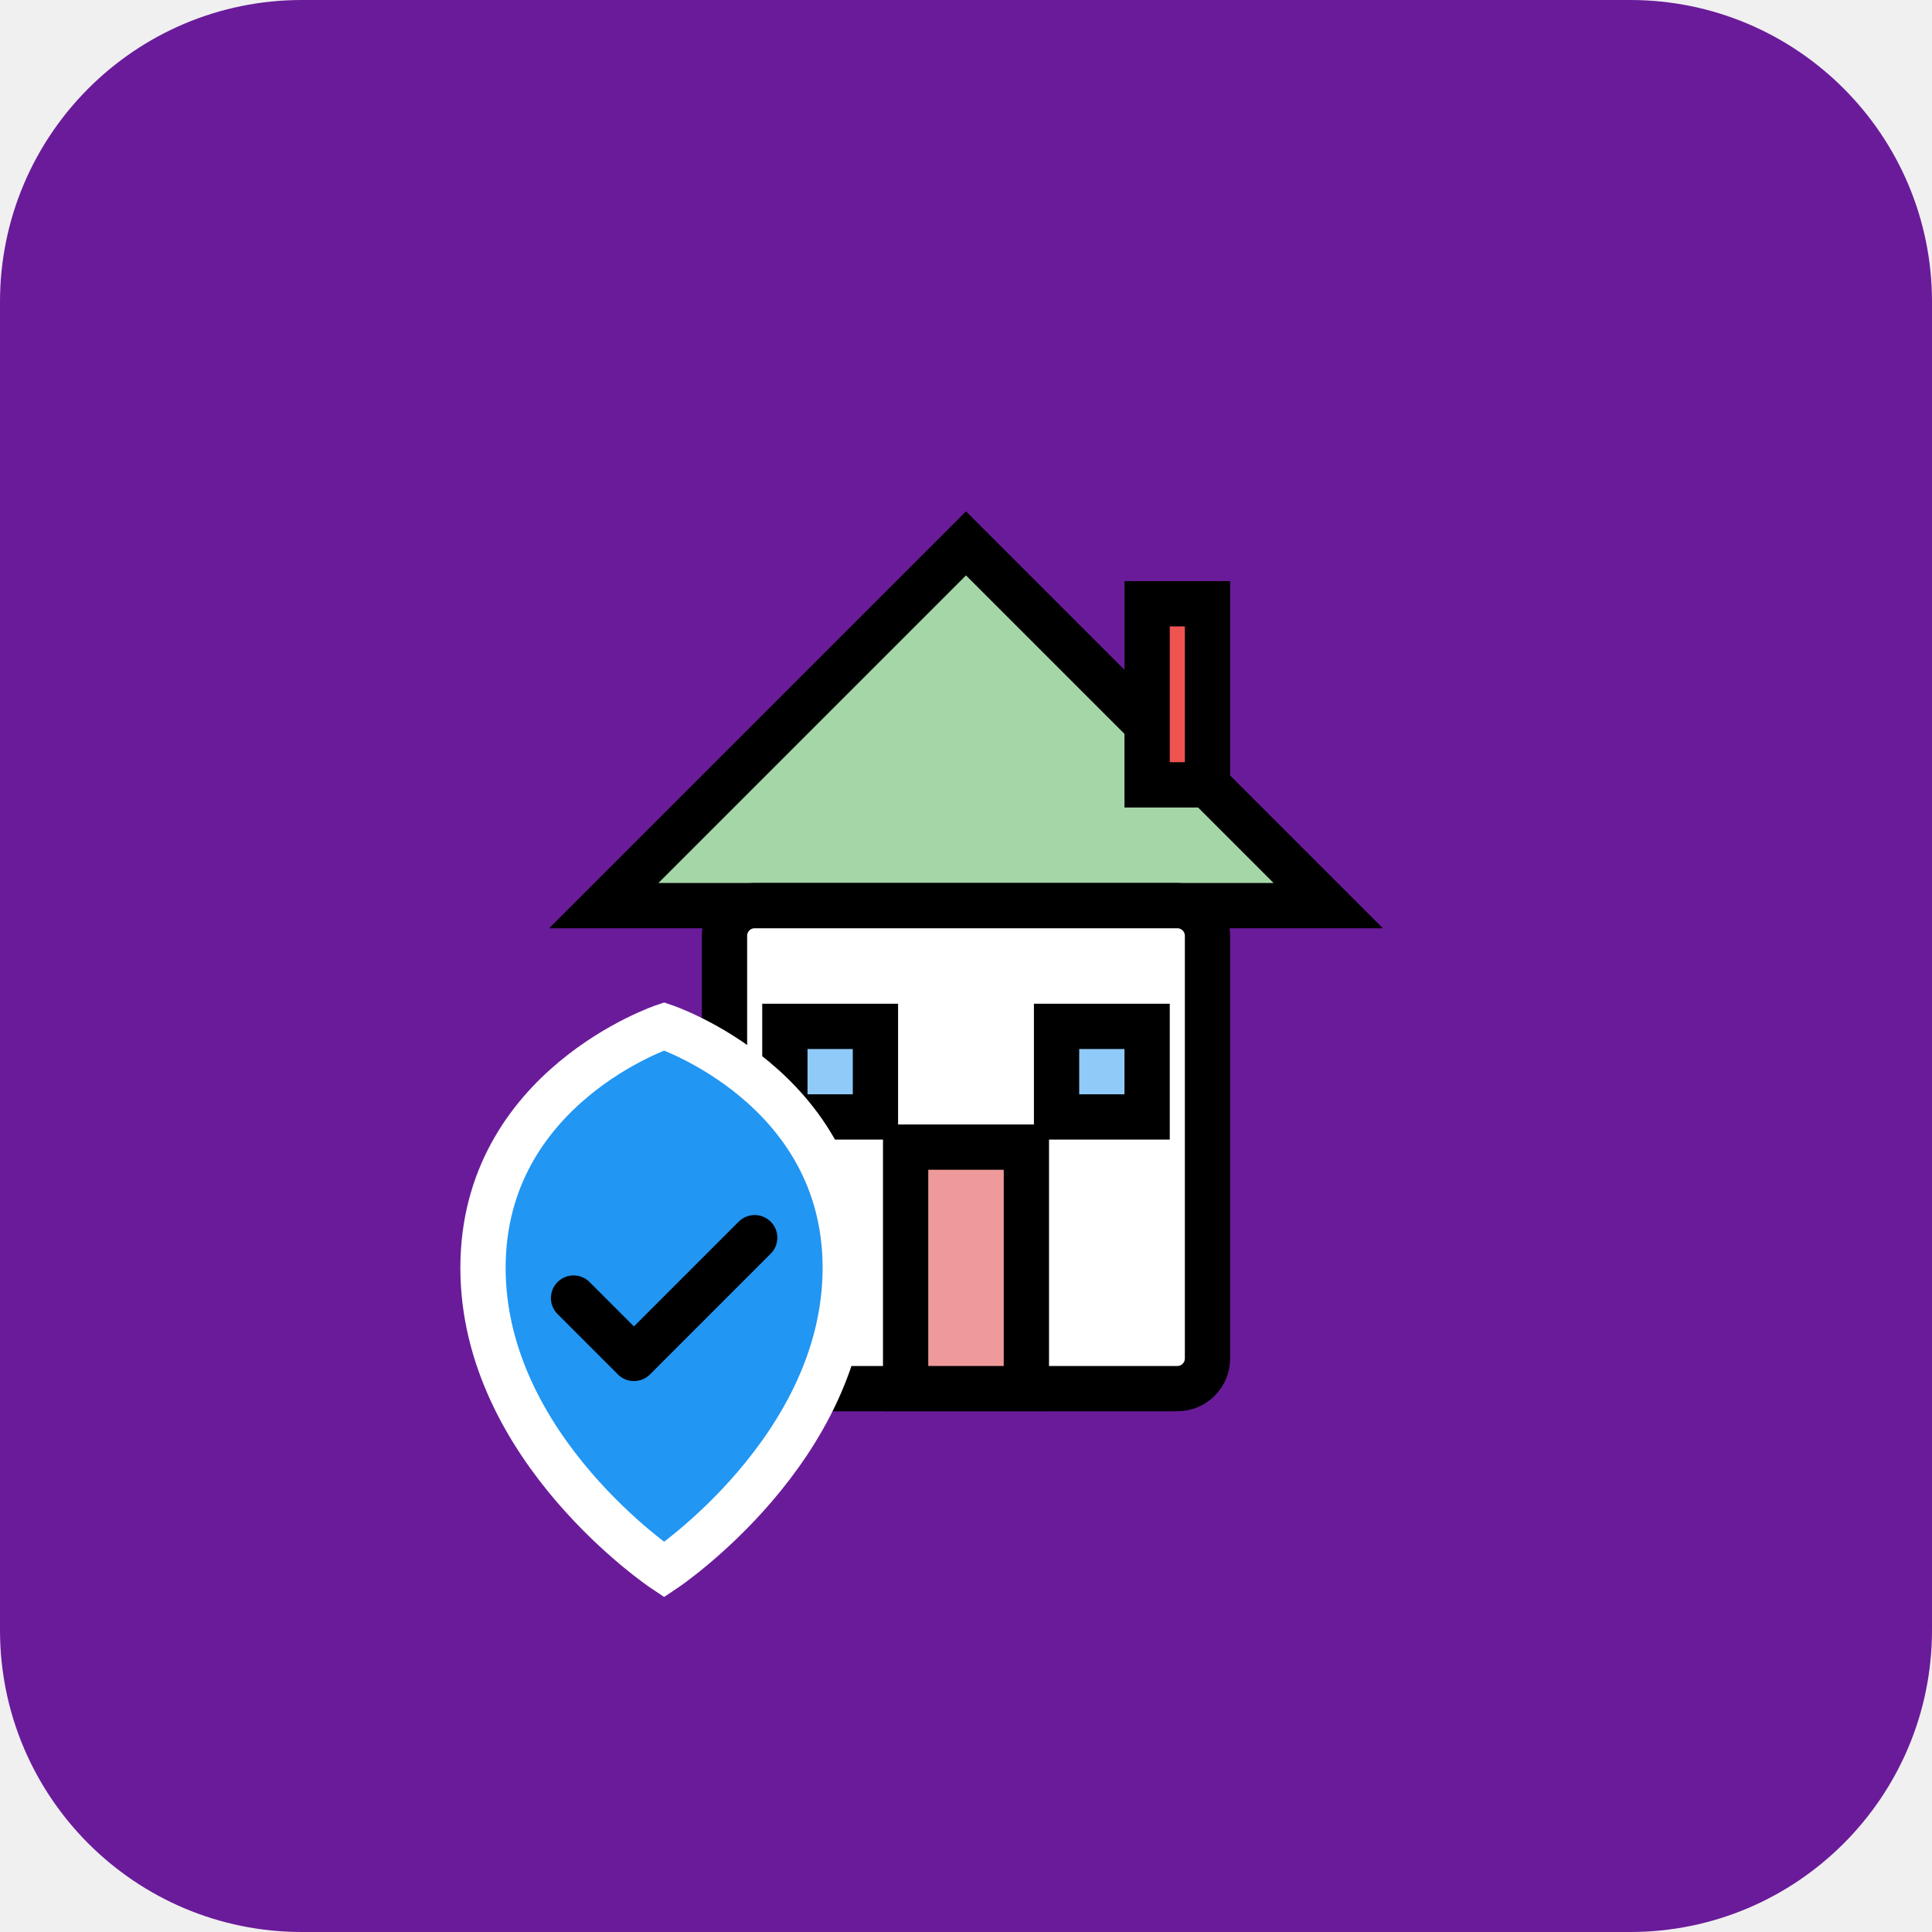
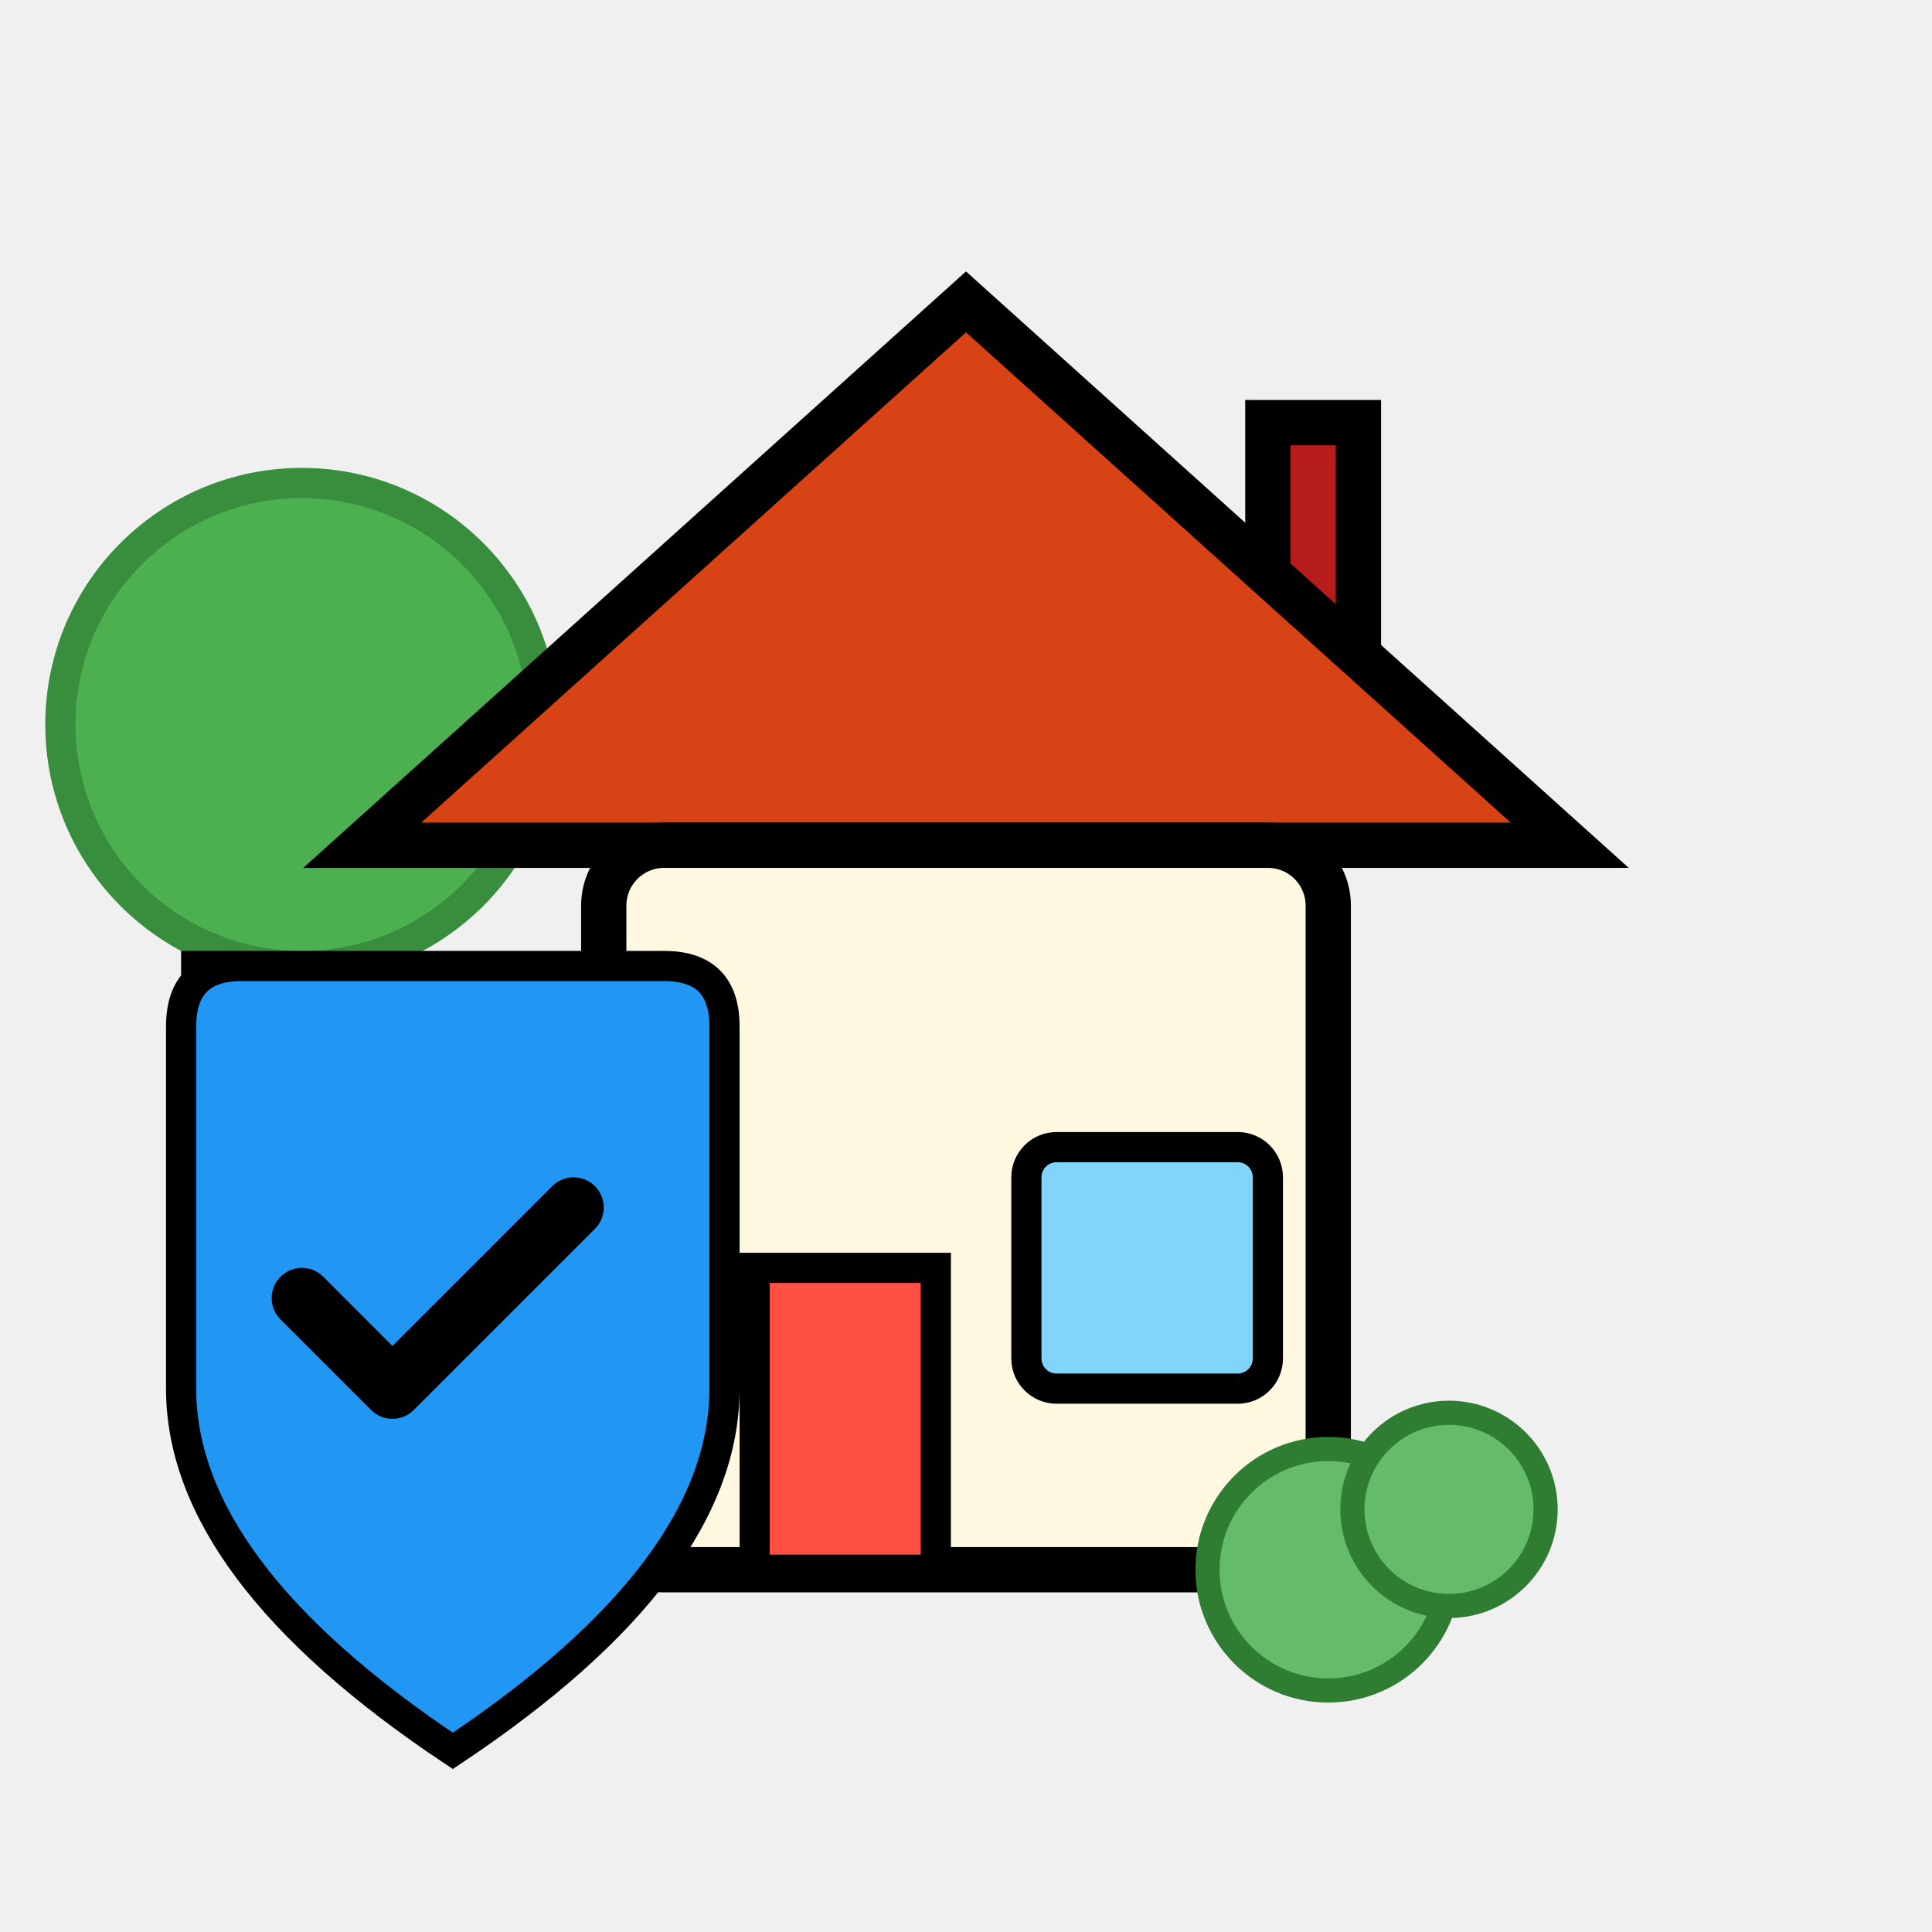
- <svg xmlns="http://www.w3.org/2000/svg" viewBox="0 0 64 64" width="32" height="32">
-   <rect width="64" height="64" rx="10" fill="#6A1B9A" />
+ <svg xmlns="http://www.w3.org/2000/svg" viewBox="0 0 64 64" width="64" height="64">
+   <g>
+     <rect x="8" y="28" width="4" height="14" fill="#5D4037" />
+     <circle cx="10" cy="24" r="8" fill="#4CAF50" stroke="#388E3C" stroke-width="1" />
+   </g>
  <g stroke="#000" stroke-width="1.5" fill="white">
-     <path d="M20 30 L32 18 L44 30 Z" fill="#A5D6A7" />
-     <rect x="24" y="30" width="16" height="16" rx="1" />
-     <rect x="30" y="38" width="4" height="8" fill="#EF9A9A" />
-     <rect x="26" y="34" width="3" height="3" fill="#90CAF9" />
-     <rect x="35" y="34" width="3" height="3" fill="#90CAF9" />
-     <rect x="38" y="20" width="2" height="6" fill="#EF5350" />
+     <rect x="42" y="14" width="3" height="8" fill="#B71C1C" />
+     <path d="M12 28 L32 10 L52 28 Z" fill="#D84315" />
+     <rect x="20" y="28" width="24" height="24" rx="2" fill="#FFF8E1" />
+     <rect x="25" y="42" width="6" height="10" fill="#ff5143" stroke="#000" stroke-width="1" />
+     <rect x="34" y="38" width="8" height="8" fill="#81D4FA" stroke="#000" stroke-width="1" rx="1" />
  </g>
-   <path d="M16 42 C16 48, 22 52, 22 52 C22 52, 28 48, 28 42 C28 36, 22 34, 22 34 C22 34, 16 36, 16 42 Z" fill="#2196F3" stroke="#ffffff" stroke-width="1.5" />
-   <path d="M19 43 l2 2 l4 -4" stroke="#000" stroke-width="1.5" fill="none" stroke-linecap="round" stroke-linejoin="round" />
+   <g>
+     <circle cx="44" cy="52" r="4" fill="#66BB6A" stroke="#2E7D32" stroke-width="0.8" />
+     <circle cx="48" cy="50" r="3.2" fill="#66BB6A" stroke="#2E7D32" stroke-width="0.8" />
+   </g>
+   <path d="M6 32             H22             Q24 32, 24 34             V46             Q24 52, 15 58             Q6 52, 6 46             V34             Q6 32, 8 32             Z" fill="#2196F3" stroke="#000" stroke-width="1" />
+   <path d="M10 43 l3 3 l6 -6" stroke="#000" stroke-width="2" fill="none" stroke-linecap="round" stroke-linejoin="round" />
</svg>
